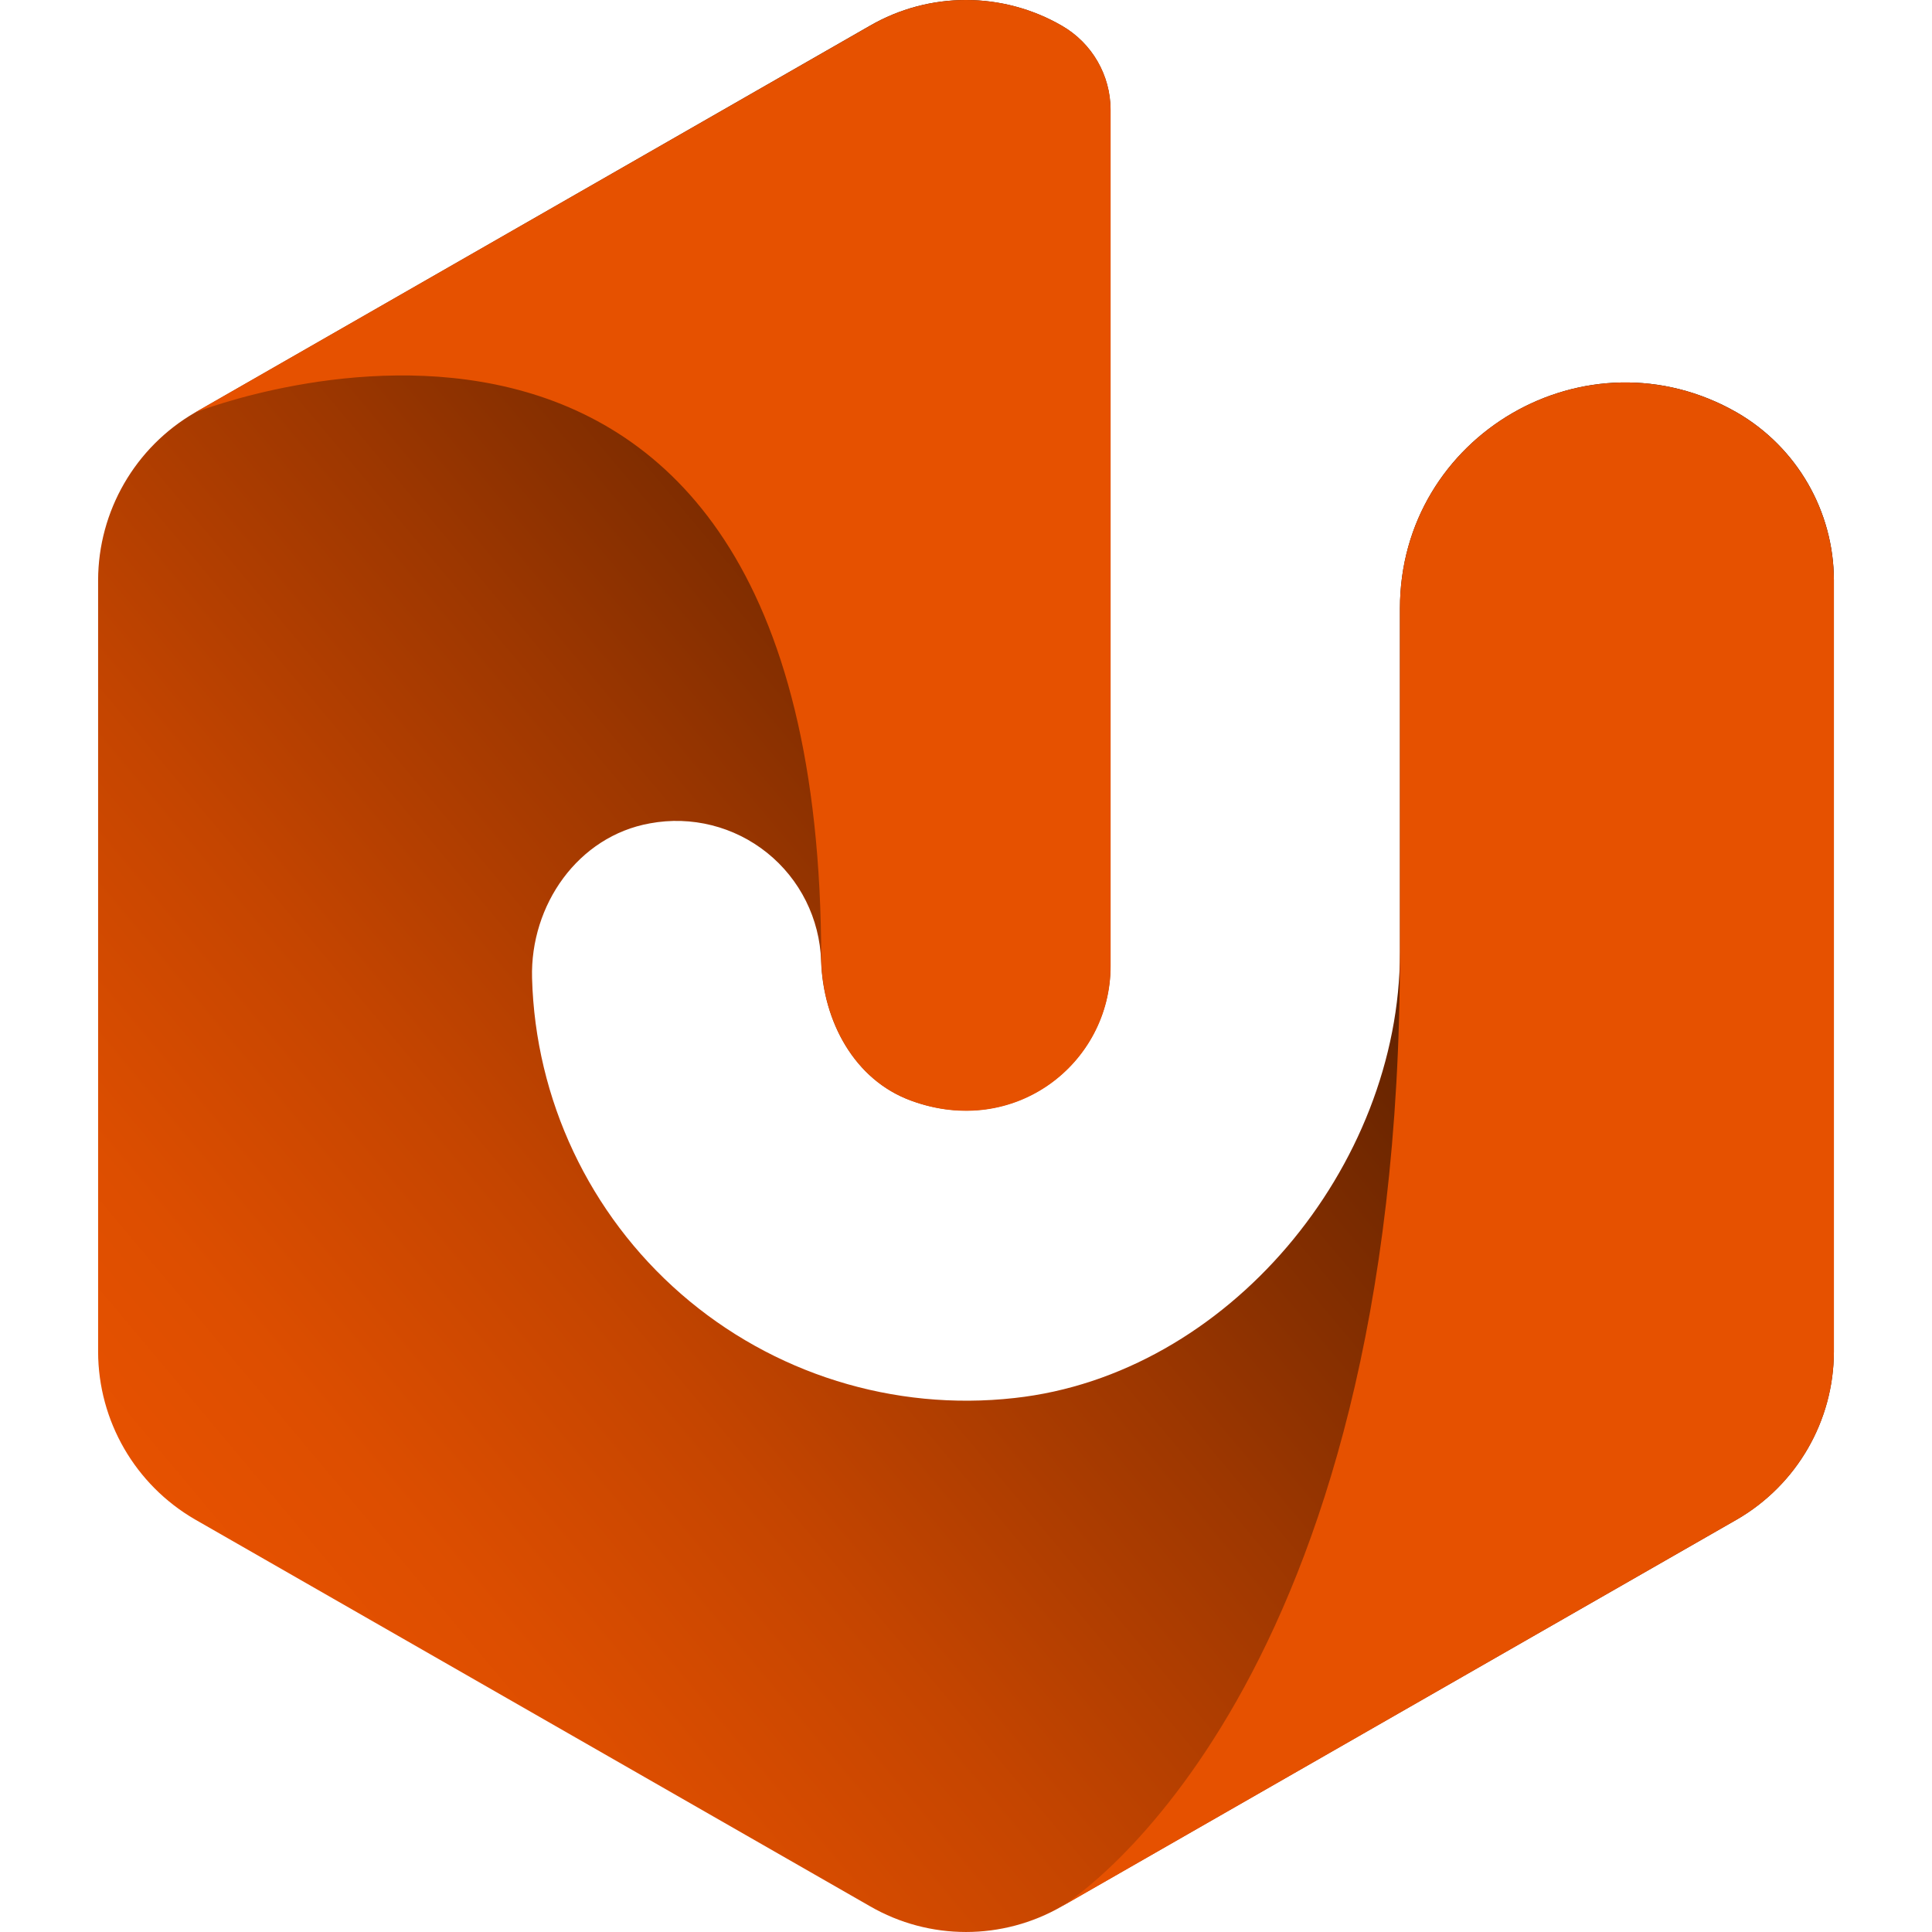
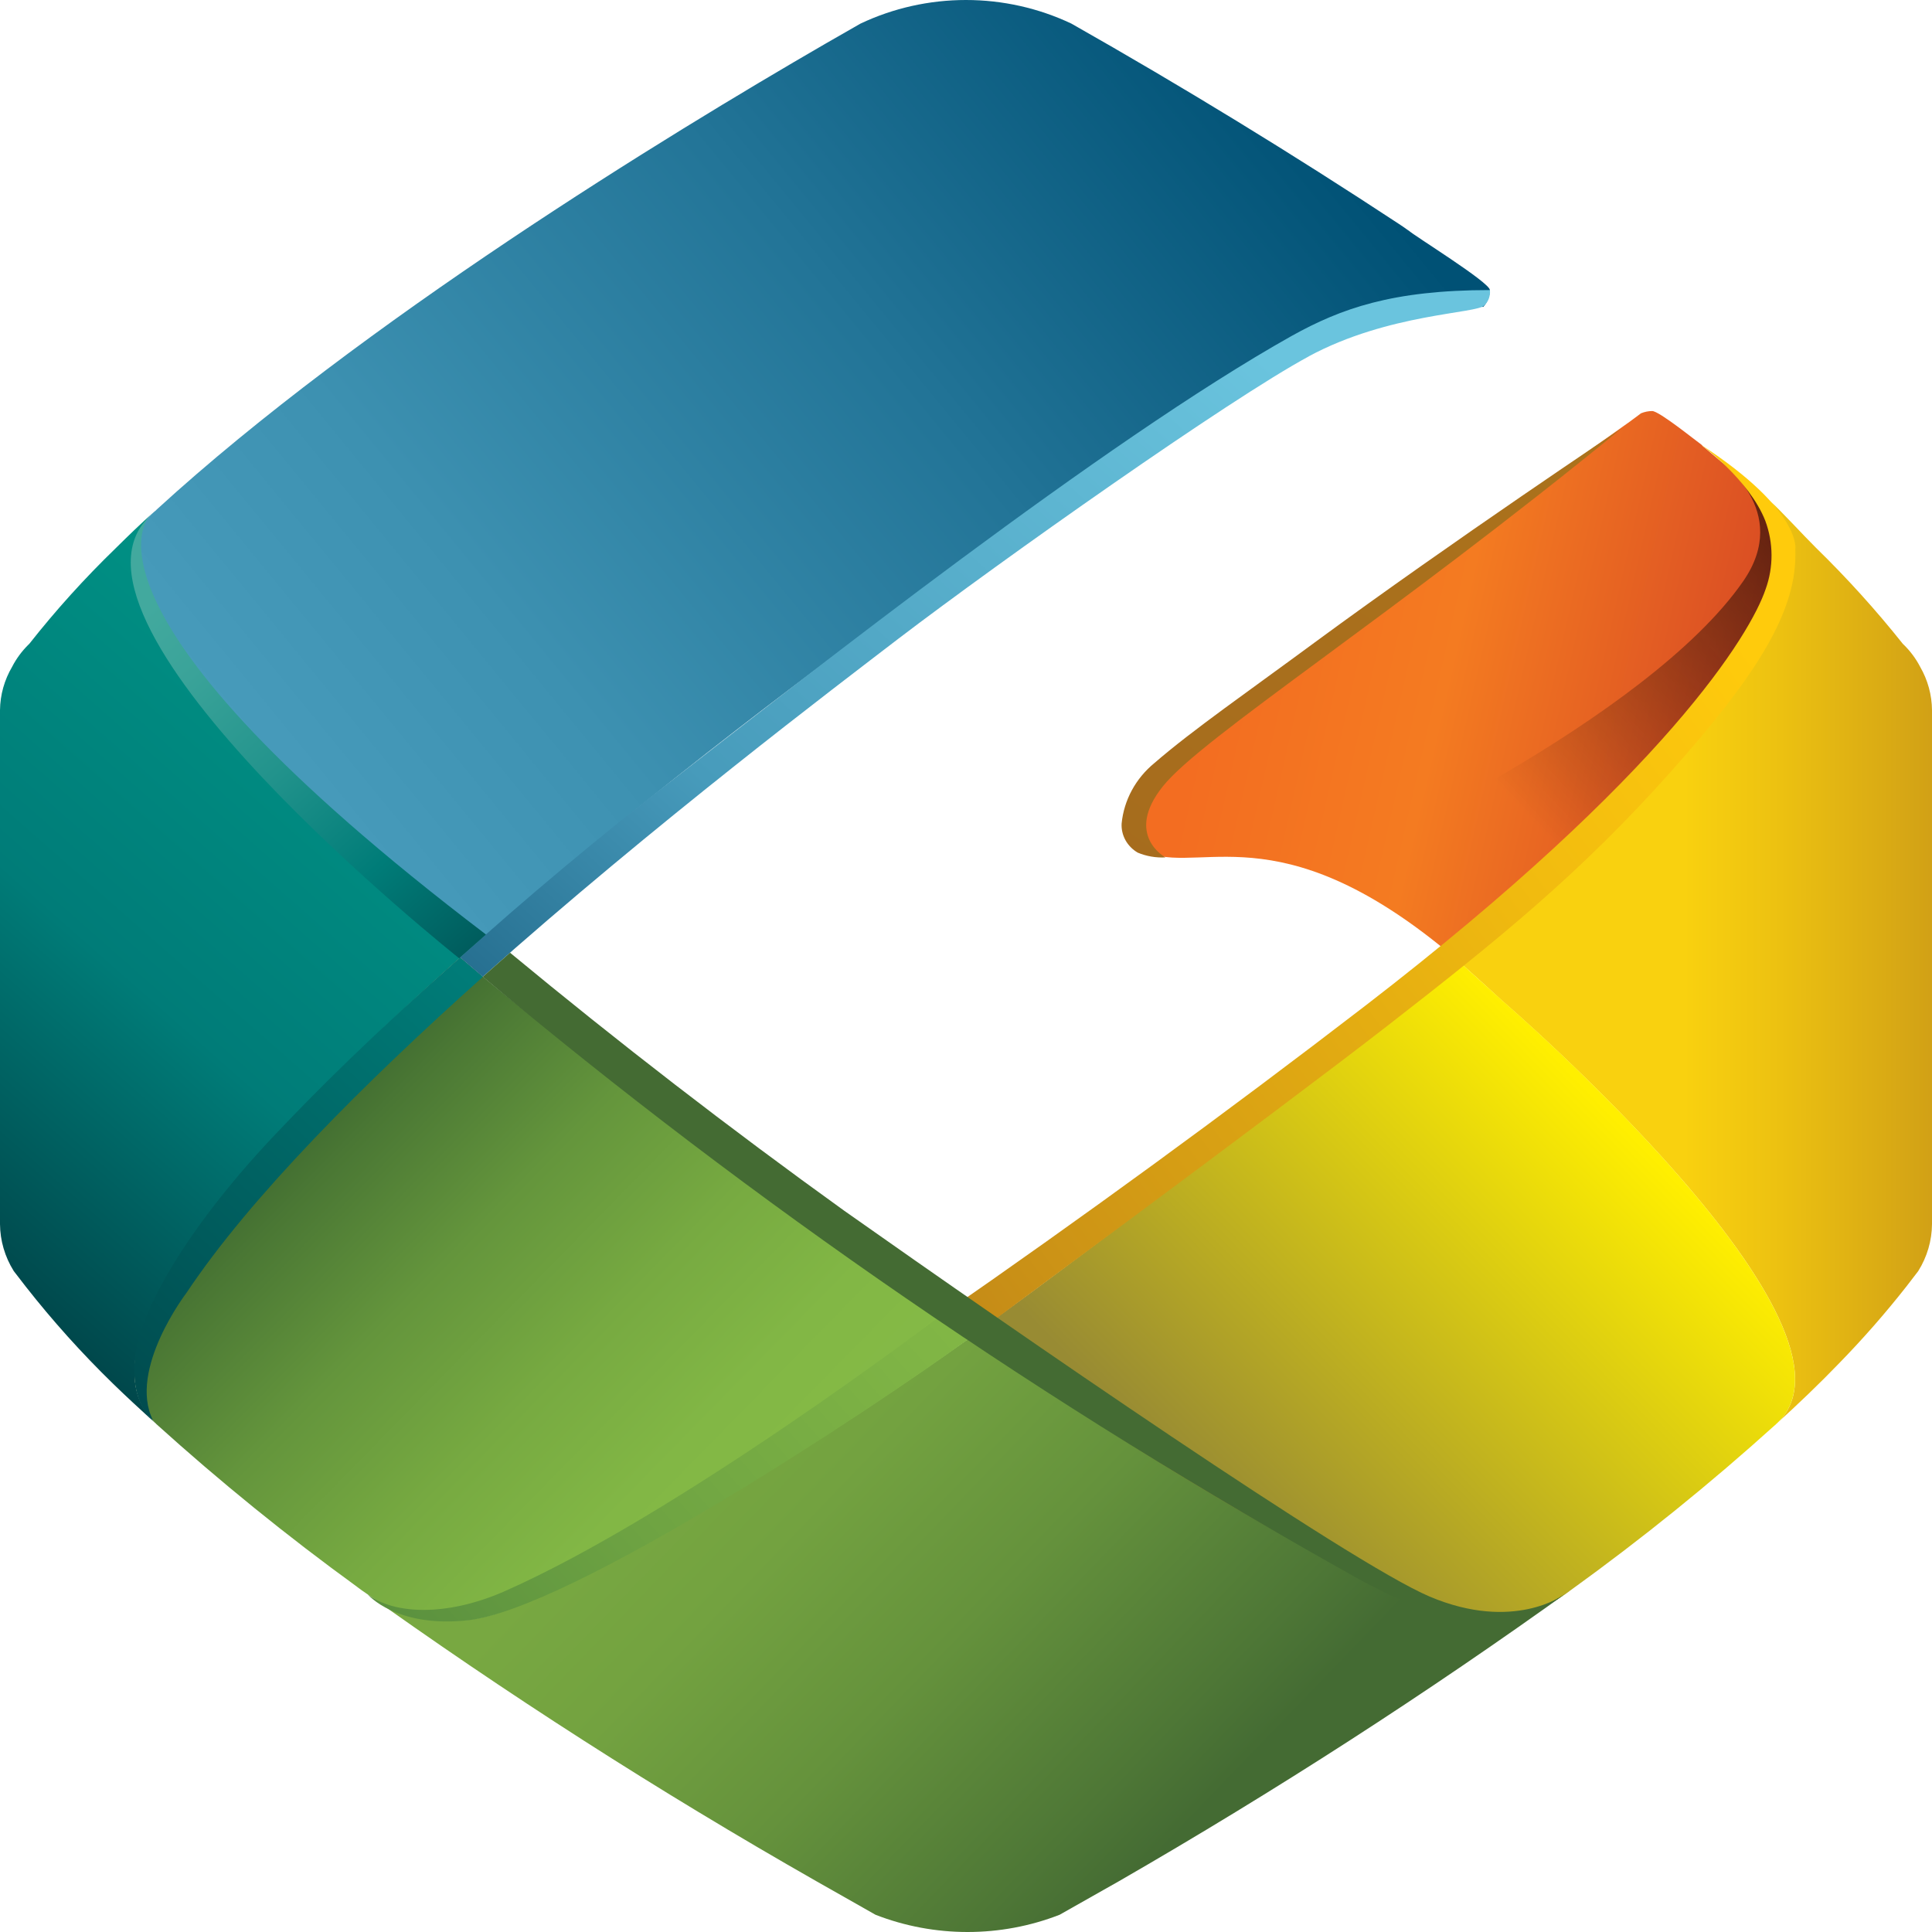
- <svg xmlns="http://www.w3.org/2000/svg" viewBox="0 0 512 512">
+ <svg xmlns="http://www.w3.org/2000/svg" width="80" height="80" viewBox="0 0 80 80" fill="none">
+   <path d="M60.571 39.959L61.662 39.09C61.662 39.09 77.942 25.548 73.587 21.172C73.557 21.146 73.529 21.119 73.502 21.09C72.552 20.22 71.582 19.371 70.591 18.543C70.54 18.507 70.495 18.464 70.457 18.416C70.239 18.265 68.704 17.02 68.413 17.02C68.255 17.021 68.098 17.053 67.952 17.113L67.485 17.46L53.328 27.505C53.328 27.505 45.922 33.283 46.959 34.893C47.127 35.098 47.352 35.254 47.608 35.344C49.913 36.138 53.31 33.602 60.601 39.976" fill="url(#paint0_linear_167_8)" />
+   <path style="mix-blend-mode:multiply" d="M61.202 40.523L62.294 39.654C62.294 39.654 78.568 26.107 74.213 21.73L74.134 21.649C73.321 20.908 72.496 20.167 71.623 19.431L71.223 19.107C71.223 19.107 74.195 21.139 72.193 24.052C68.184 29.858 55.513 35.59 55.513 35.59C55.513 35.59 60.026 39.469 61.202 40.517V40.523Z" fill="url(#paint1_linear_167_8)" />
+   <path d="M79.509 27.611C79.334 27.274 79.105 26.965 78.83 26.696L78.793 26.661C77.683 25.265 76.481 23.937 75.197 22.684C74.687 22.18 73.807 21.213 73.255 20.704C77.605 25.087 61.67 39.092 61.67 39.092L60.572 39.96C61.64 40.915 62.167 41.407 62.167 41.407C62.167 41.407 78.023 55.03 73.528 58.985C74.463 58.134 75.348 57.288 76.161 56.443C77.147 55.431 78.077 54.37 78.945 53.264L79.43 52.633C79.798 52.045 79.995 51.373 80 50.688V29.406C79.995 28.778 79.826 28.161 79.509 27.611Z" fill="url(#paint2_linear_167_8)" />
+   <path d="M62.168 41.4C62.168 41.4 61.64 40.914 60.572 39.958L56.387 43.189C52.111 46.462 47.813 49.708 43.492 52.927C42.358 53.775 41.212 54.607 40.053 55.422C51.88 63.545 58.583 66.469 58.583 66.469C59.596 66.966 60.737 67.175 61.871 67.073C63.005 66.97 64.085 66.56 64.982 65.89C64.999 65.871 65.02 65.855 65.043 65.844C67.993 63.715 70.818 61.432 73.504 59.006C73.51 59.004 73.515 59.001 73.52 58.997C73.524 58.993 73.527 58.988 73.529 58.983C78.017 55.029 62.168 41.4 62.168 41.4Z" fill="url(#paint3_linear_167_8)" />
+   <path style="mix-blend-mode:multiply" d="M64.287 66.319C61.084 68.663 59.034 66.203 59.034 66.203C59.034 66.203 52.332 63.279 40.516 55.156C41.608 54.375 46.296 50.901 46.296 50.901C46.296 50.901 46.879 50.345 46.964 50.501C56.796 66.758 63.238 66.672 63.887 66.481C64.615 66.278 64.299 66.301 64.287 66.319Z" fill="url(#paint4_linear_167_8)" />
+   <path d="M19.058 39.651L18.452 39.136C18.452 39.136 1.905 25.143 6.387 21.188C5.829 21.68 5.301 22.196 4.786 22.705C3.504 23.946 2.31 25.267 1.213 26.66L1.177 26.694C0.904 26.964 0.676 27.272 0.503 27.609C0.18 28.157 0.007 28.775 0 29.404V50.686C0.005 51.372 0.202 52.043 0.57 52.632L1.061 53.268C2.175 54.689 3.387 56.037 4.689 57.304C5.235 57.836 5.823 58.375 6.411 58.913C2.966 55.544 10.657 47.12 19.058 39.651Z" fill="url(#paint5_linear_167_8)" />
+   <path d="M36.602 53.022L33.97 51.117C29.825 48.142 25.76 45.066 21.778 41.895C20.807 41.119 20.061 40.505 19.534 40.053L19.06 39.648C10.665 47.117 2.968 55.541 6.414 58.91C6.436 58.927 6.457 58.946 6.474 58.968C9.113 61.353 11.885 63.601 14.778 65.701L14.839 65.748C18.417 68.417 21.523 66.384 21.523 66.384C21.523 66.384 28.401 63.698 40.053 55.419C38.944 54.66 37.809 53.873 36.596 53.016L36.602 53.022Z" fill="url(#paint6_linear_167_8)" />
+   <path style="mix-blend-mode:multiply" d="M23.538 43.374C23.775 43.24 22.786 42.274 22.731 42.129C22.525 41.596 20.687 41.058 20.269 40.705L19.79 40.299C11.898 47.316 3.825 55.399 6.251 58.745C6.518 59.046 6.819 59.318 7.149 59.556L7.209 59.613C7.209 59.613 2.369 55.63 23.538 43.374Z" fill="url(#paint7_linear_167_8)" />
+   <path d="M58.322 9.546C58.194 9.448 58.055 9.361 57.928 9.274C53.506 6.363 48.983 3.596 44.365 0.978C43.008 0.335 41.513 0 39.998 0C38.482 0 36.987 0.335 35.63 0.978L34.175 1.812C27.624 5.604 14.977 13.333 6.497 21.091C6.467 21.126 6.43 21.16 6.388 21.189C1.511 25.445 18.459 39.143 18.459 39.143L19.059 39.658C27.145 32.473 35.873 26.174 35.873 26.174V26.186L37.001 25.329L37.031 25.317C41.723 21.818 46.534 18.466 51.456 15.267C55.999 12.337 61.421 12.708 61.421 12.708C61.591 12.512 61.687 12.267 61.694 12.013C61.694 11.694 58.534 9.749 58.322 9.541V9.546Z" fill="url(#paint8_linear_167_8)" />
+   <path d="M58.696 66.456C58.696 66.456 51.975 63.544 40.123 55.421C28.434 63.7 21.532 66.375 21.532 66.375C21.532 66.375 18.42 68.401 14.835 65.738C20.926 70.111 27.257 74.169 33.802 77.896L36.253 79.286C38.696 80.238 41.434 80.238 43.877 79.286L46.334 77.896C52.806 74.167 59.074 70.125 65.113 65.784C64.216 66.457 63.14 66.877 62.006 66.996C60.872 67.116 59.725 66.931 58.696 66.462V66.456Z" fill="url(#paint9_linear_167_8)" />
+   <path d="M70.453 18.432C70.453 18.432 72.43 19.862 73.097 21.564C73.437 22.481 73.442 23.481 73.109 24.401C72.485 26.242 69.009 32.037 56.538 41.642C50.748 46.094 44.84 50.404 38.821 54.57L40.094 55.45C40.094 55.45 52.856 46.048 57.466 42.464C62.07 38.886 65.43 36.165 69.173 31.968C72.885 27.799 74.426 25.223 74.341 22.762C74.341 22.762 74.644 21.17 70.459 18.432H70.453Z" fill="url(#paint10_linear_167_8)" />
+   <path d="M38.82 54.574C38.82 54.574 28.054 62.754 20.824 65.921C18.476 66.934 16.323 66.853 15.225 66.02C15.225 66.02 16.402 67.421 19.392 67.091C23.578 66.628 35.927 58.476 40.094 55.454L38.82 54.574Z" fill="url(#paint11_linear_167_8)" />
+   <path d="M11.28 47.099C7.738 50.868 5.779 54.284 5.585 56.241C5.403 58.198 6.331 58.806 6.331 58.806C5.294 56.704 7.72 53.537 7.72 53.537C10.358 49.572 15.059 44.865 19.997 40.447L19.056 39.648C15.393 42.879 13.064 45.206 11.28 47.099Z" fill="url(#paint12_linear_167_8)" />
+   <path d="M54.197 14.756C50.898 16.533 41.472 23.191 37.196 26.451C34.678 28.384 27.108 34.104 19.993 40.444L19.053 39.645C21.68 37.283 24.755 34.678 28.224 32.003C33.301 28.066 45.687 18.282 53.494 13.905C55.526 12.776 57.649 12.011 61.695 12.011C61.706 12.126 61.692 12.241 61.654 12.35C61.615 12.459 61.552 12.558 61.47 12.642C61.173 12.99 57.497 12.972 54.191 14.756H54.197Z" fill="url(#paint13_linear_167_8)" />
+   <path d="M48.258 35.503C48.258 35.503 46.535 34.577 48.155 32.556C49.768 30.536 57.678 25.493 67.152 17.735C67.152 17.735 60.249 22.332 54.42 26.616C51.794 28.556 49.368 30.235 47.803 31.595C47.026 32.231 46.539 33.13 46.444 34.102C46.431 34.341 46.487 34.58 46.604 34.792C46.722 35.004 46.897 35.181 47.111 35.306C47.474 35.457 47.869 35.525 48.264 35.503H48.258Z" fill="url(#paint14_linear_167_8)" />
+   <path d="M19.991 40.446C31.225 49.854 43.38 58.21 56.288 65.399C56.288 65.399 59.157 67.02 60.989 67.089C62.809 67.147 63.573 66.892 64.75 66.041C64.75 66.041 62.675 67.581 59.2 66.111C55.852 64.687 42.095 55.169 34.955 50.132C30.217 46.723 25.603 43.16 21.12 39.45L19.991 40.446Z" fill="url(#paint15_linear_167_8)" />
+   <path d="M19.014 39.681C19.014 39.681 1.606 25.873 6.179 21.387C6.179 21.387 2.406 25.225 20.124 38.697L19.014 39.681Z" fill="url(#paint16_linear_167_8)" />
  <defs>
-     <linearGradient id="a" x1="61.52" y1="419.18" x2="450.48" y2="92.82" gradientUnits="userSpaceOnUse">
-       <stop offset="0" stop-color="#e65100" />
-       <stop offset=".09" stop-color="#dd4e00" />
-       <stop offset=".24" stop-color="#c54500" />
-       <stop offset=".43" stop-color="#9d3700" />
-       <stop offset=".65" stop-color="#662400" />
-       <stop offset=".9" stop-color="#200b00" />
-       <stop offset="1" />
+     <linearGradient id="paint0_linear_167_8" x1="86.835" y1="33.115" x2="50.811" y2="24.934" gradientUnits="userSpaceOnUse">
+       <stop offset="0.1" stop-color="#C02026" />
+       <stop offset="0.74" stop-color="#F47B21" />
+       <stop offset="1" stop-color="#F36D21" />
+     </linearGradient>
+     <linearGradient id="paint1_linear_167_8" x1="82.329" y1="16.039" x2="63.334" y2="33.905" gradientUnits="userSpaceOnUse">
+       <stop stop-color="#0C040B" stop-opacity="0.95" />
+       <stop offset="1" stop-color="#0C040B" stop-opacity="0" />
+     </linearGradient>
+     <linearGradient id="paint2_linear_167_8" x1="93.199" y1="39.844" x2="69.737" y2="39.844" gradientUnits="userSpaceOnUse">
+       <stop stop-color="#8F5021" />
+       <stop offset="0.03" stop-color="#935520" />
+       <stop offset="0.49" stop-color="#CA9817" />
+       <stop offset="0.83" stop-color="#ECC111" />
+       <stop offset="1" stop-color="#F9D10F" />
+     </linearGradient>
+     <linearGradient id="paint3_linear_167_8" x1="50.589" y1="62.734" x2="67.153" y2="46.535" gradientUnits="userSpaceOnUse">
+       <stop stop-color="#988B33" />
+       <stop offset="1" stop-color="#FFEF00" />
+     </linearGradient>
+     <linearGradient id="paint4_linear_167_8" x1="2606.01" y1="2422.37" x2="2397.33" y2="1874.66" gradientUnits="userSpaceOnUse">
+       <stop stop-color="#0C040B" stop-opacity="0.95" />
+       <stop offset="1" stop-color="#0C040B" stop-opacity="0" />
+     </linearGradient>
+     <linearGradient id="paint5_linear_167_8" x1="-3.67" y1="50.397" x2="15.626" y2="28.467" gradientUnits="userSpaceOnUse">
+       <stop stop-color="#00464A" />
+       <stop offset="0.46" stop-color="#007C78" />
+       <stop offset="1" stop-color="#009285" />
+     </linearGradient>
+     <linearGradient id="paint6_linear_167_8" x1="9.737" y1="45.114" x2="30.778" y2="65.753" gradientUnits="userSpaceOnUse">
+       <stop stop-color="#315B2C" />
+       <stop offset="0.17" stop-color="#4A7734" />
+       <stop offset="0.38" stop-color="#64953C" />
+       <stop offset="0.6" stop-color="#77AA41" />
+       <stop offset="0.8" stop-color="#82B745" />
+       <stop offset="1" stop-color="#86BB46" />
+     </linearGradient>
+     <linearGradient id="paint7_linear_167_8" x1="286.987" y1="2189.56" x2="643.831" y2="1699.22" gradientUnits="userSpaceOnUse">
+       <stop stop-color="#0C040B" stop-opacity="0.95" />
+       <stop offset="1" stop-color="#0C040B" stop-opacity="0" />
+     </linearGradient>
+     <linearGradient id="paint8_linear_167_8" x1="52.584" y1="2.709" x2="13.433" y2="34.817" gradientUnits="userSpaceOnUse">
+       <stop stop-color="#005175" />
+       <stop offset="0.39" stop-color="#227497" />
+       <stop offset="0.77" stop-color="#3D91B1" />
+       <stop offset="1" stop-color="#479BBB" />
+     </linearGradient>
+     <linearGradient id="paint9_linear_167_8" x1="50.077" y1="74.631" x2="31.068" y2="56.31" gradientUnits="userSpaceOnUse">
+       <stop stop-color="#446B33" />
+       <stop offset="0.13" stop-color="#4E7736" />
+       <stop offset="0.47" stop-color="#65923C" />
+       <stop offset="0.77" stop-color="#73A240" />
+       <stop offset="1" stop-color="#78A841" />
+     </linearGradient>
+     <linearGradient id="paint10_linear_167_8" x1="10.852" y1="66.41" x2="69.945" y2="23.383" gradientUnits="userSpaceOnUse">
+       <stop stop-color="#8F5021" />
+       <stop offset="0.47" stop-color="#CB9216" />
+       <stop offset="0.82" stop-color="#F1BB0F" />
+       <stop offset="1" stop-color="#FFCB0C" />
+     </linearGradient>
+     <linearGradient id="paint11_linear_167_8" x1="9.487" y1="75.312" x2="42.648" y2="46.116" gradientUnits="userSpaceOnUse">
+       <stop stop-color="#467D3B" />
+       <stop offset="0.11" stop-color="#50873D" />
+       <stop offset="0.47" stop-color="#6EA342" />
+       <stop offset="0.78" stop-color="#80B545" />
+       <stop offset="1" stop-color="#86BB46" />
+     </linearGradient>
+     <linearGradient id="paint12_linear_167_8" x1="2.71" y1="59.008" x2="47.032" y2="10.42" gradientUnits="userSpaceOnUse">
+       <stop stop-color="#00464A" />
+       <stop offset="0.38" stop-color="#007C78" />
+       <stop offset="1" stop-color="#009285" />
+     </linearGradient>
+     <linearGradient id="paint13_linear_167_8" x1="4.981" y1="61.385" x2="49.701" y2="12.355" gradientUnits="userSpaceOnUse">
+       <stop stop-color="#003D60" />
+       <stop offset="0.1" stop-color="#044366" />
+       <stop offset="0.23" stop-color="#115376" />
+       <stop offset="0.38" stop-color="#266F90" />
+       <stop offset="0.54" stop-color="#4294B5" />
+       <stop offset="0.57" stop-color="#479BBB" />
+       <stop offset="1" stop-color="#6AC4DE" />
+     </linearGradient>
+     <linearGradient id="paint14_linear_167_8" x1="1624.74" y1="1361.13" x2="2002.45" y2="854.238" gradientUnits="userSpaceOnUse">
+       <stop stop-color="#8F5021" />
+       <stop offset="0.03" stop-color="#935520" />
+       <stop offset="0.49" stop-color="#CA9817" />
+       <stop offset="0.83" stop-color="#ECC111" />
+       <stop offset="1" stop-color="#F9D10F" />
+     </linearGradient>
+     <linearGradient id="paint15_linear_167_8" x1="1719.02" y1="2746.67" x2="5021.73" y2="2746.67" gradientUnits="userSpaceOnUse">
+       <stop stop-color="#446B33" />
+       <stop offset="0.13" stop-color="#4E7736" />
+       <stop offset="0.47" stop-color="#65923C" />
+       <stop offset="0.77" stop-color="#73A240" />
+       <stop offset="1" stop-color="#78A841" />
+     </linearGradient>
+     <linearGradient id="paint16_linear_167_8" x1="22.659" y1="41.355" x2="7.399" y2="24.111" gradientUnits="userSpaceOnUse">
+       <stop stop-color="#00464A" />
+       <stop offset="0.38" stop-color="#007C78" />
+       <stop offset="0.63" stop-color="#22938C" />
+       <stop offset="0.86" stop-color="#3AA399" />
+       <stop offset="1" stop-color="#42A99E" />
    </linearGradient>
  </defs>
-   <path d="M460.32 109.33c-39.79-22.8-89.32 6-89.32 51.88v91.12c0 56.86-45.72 112-102.16 118.16A115.11 115.11 0 0 1 141 259.2c-.52-19.37 12.18-37.59 31.23-41a38.35 38.35 0 0 1 45.37 36.47c.54 16 8.8 31.52 23.84 37 27.32 10 52.85-9.8 52.85-35.74V29.14a25.74 25.74 0 0 0-12.9-22.32 50.84 50.84 0 0 0-50.86 0L51.68 109.33A51.47 51.47 0 0 0 26 153.74v204.52a51.47 51.47 0 0 0 25.68 44.41l178.89 102.51a50.84 50.84 0 0 0 50.86 0l178.89-102.51A51.47 51.47 0 0 0 486 358.26V153.74a51.47 51.47 0 0 0-25.68-44.41z" fill="url(#a)" />
-   <path d="M460.32 109.33c-39.79-22.8-89.32 6-89.32 51.88v91.12c0 194.46-85.57 250.34-89.57 252.85l178.89-102.51A51.47 51.47 0 0 0 486 358.26V153.74a51.47 51.47 0 0 0-25.68-44.41zM294.33 256V29.14a25.74 25.74 0 0 0-12.9-22.32 50.82 50.82 0 0 0-50.86 0L51.7 109.32c2-.78 165.94-65 165.94 145.38.54 16 8.8 31.52 23.84 37 27.32 10.08 52.85-9.76 52.85-35.7z" fill="#e65100" />
</svg>
